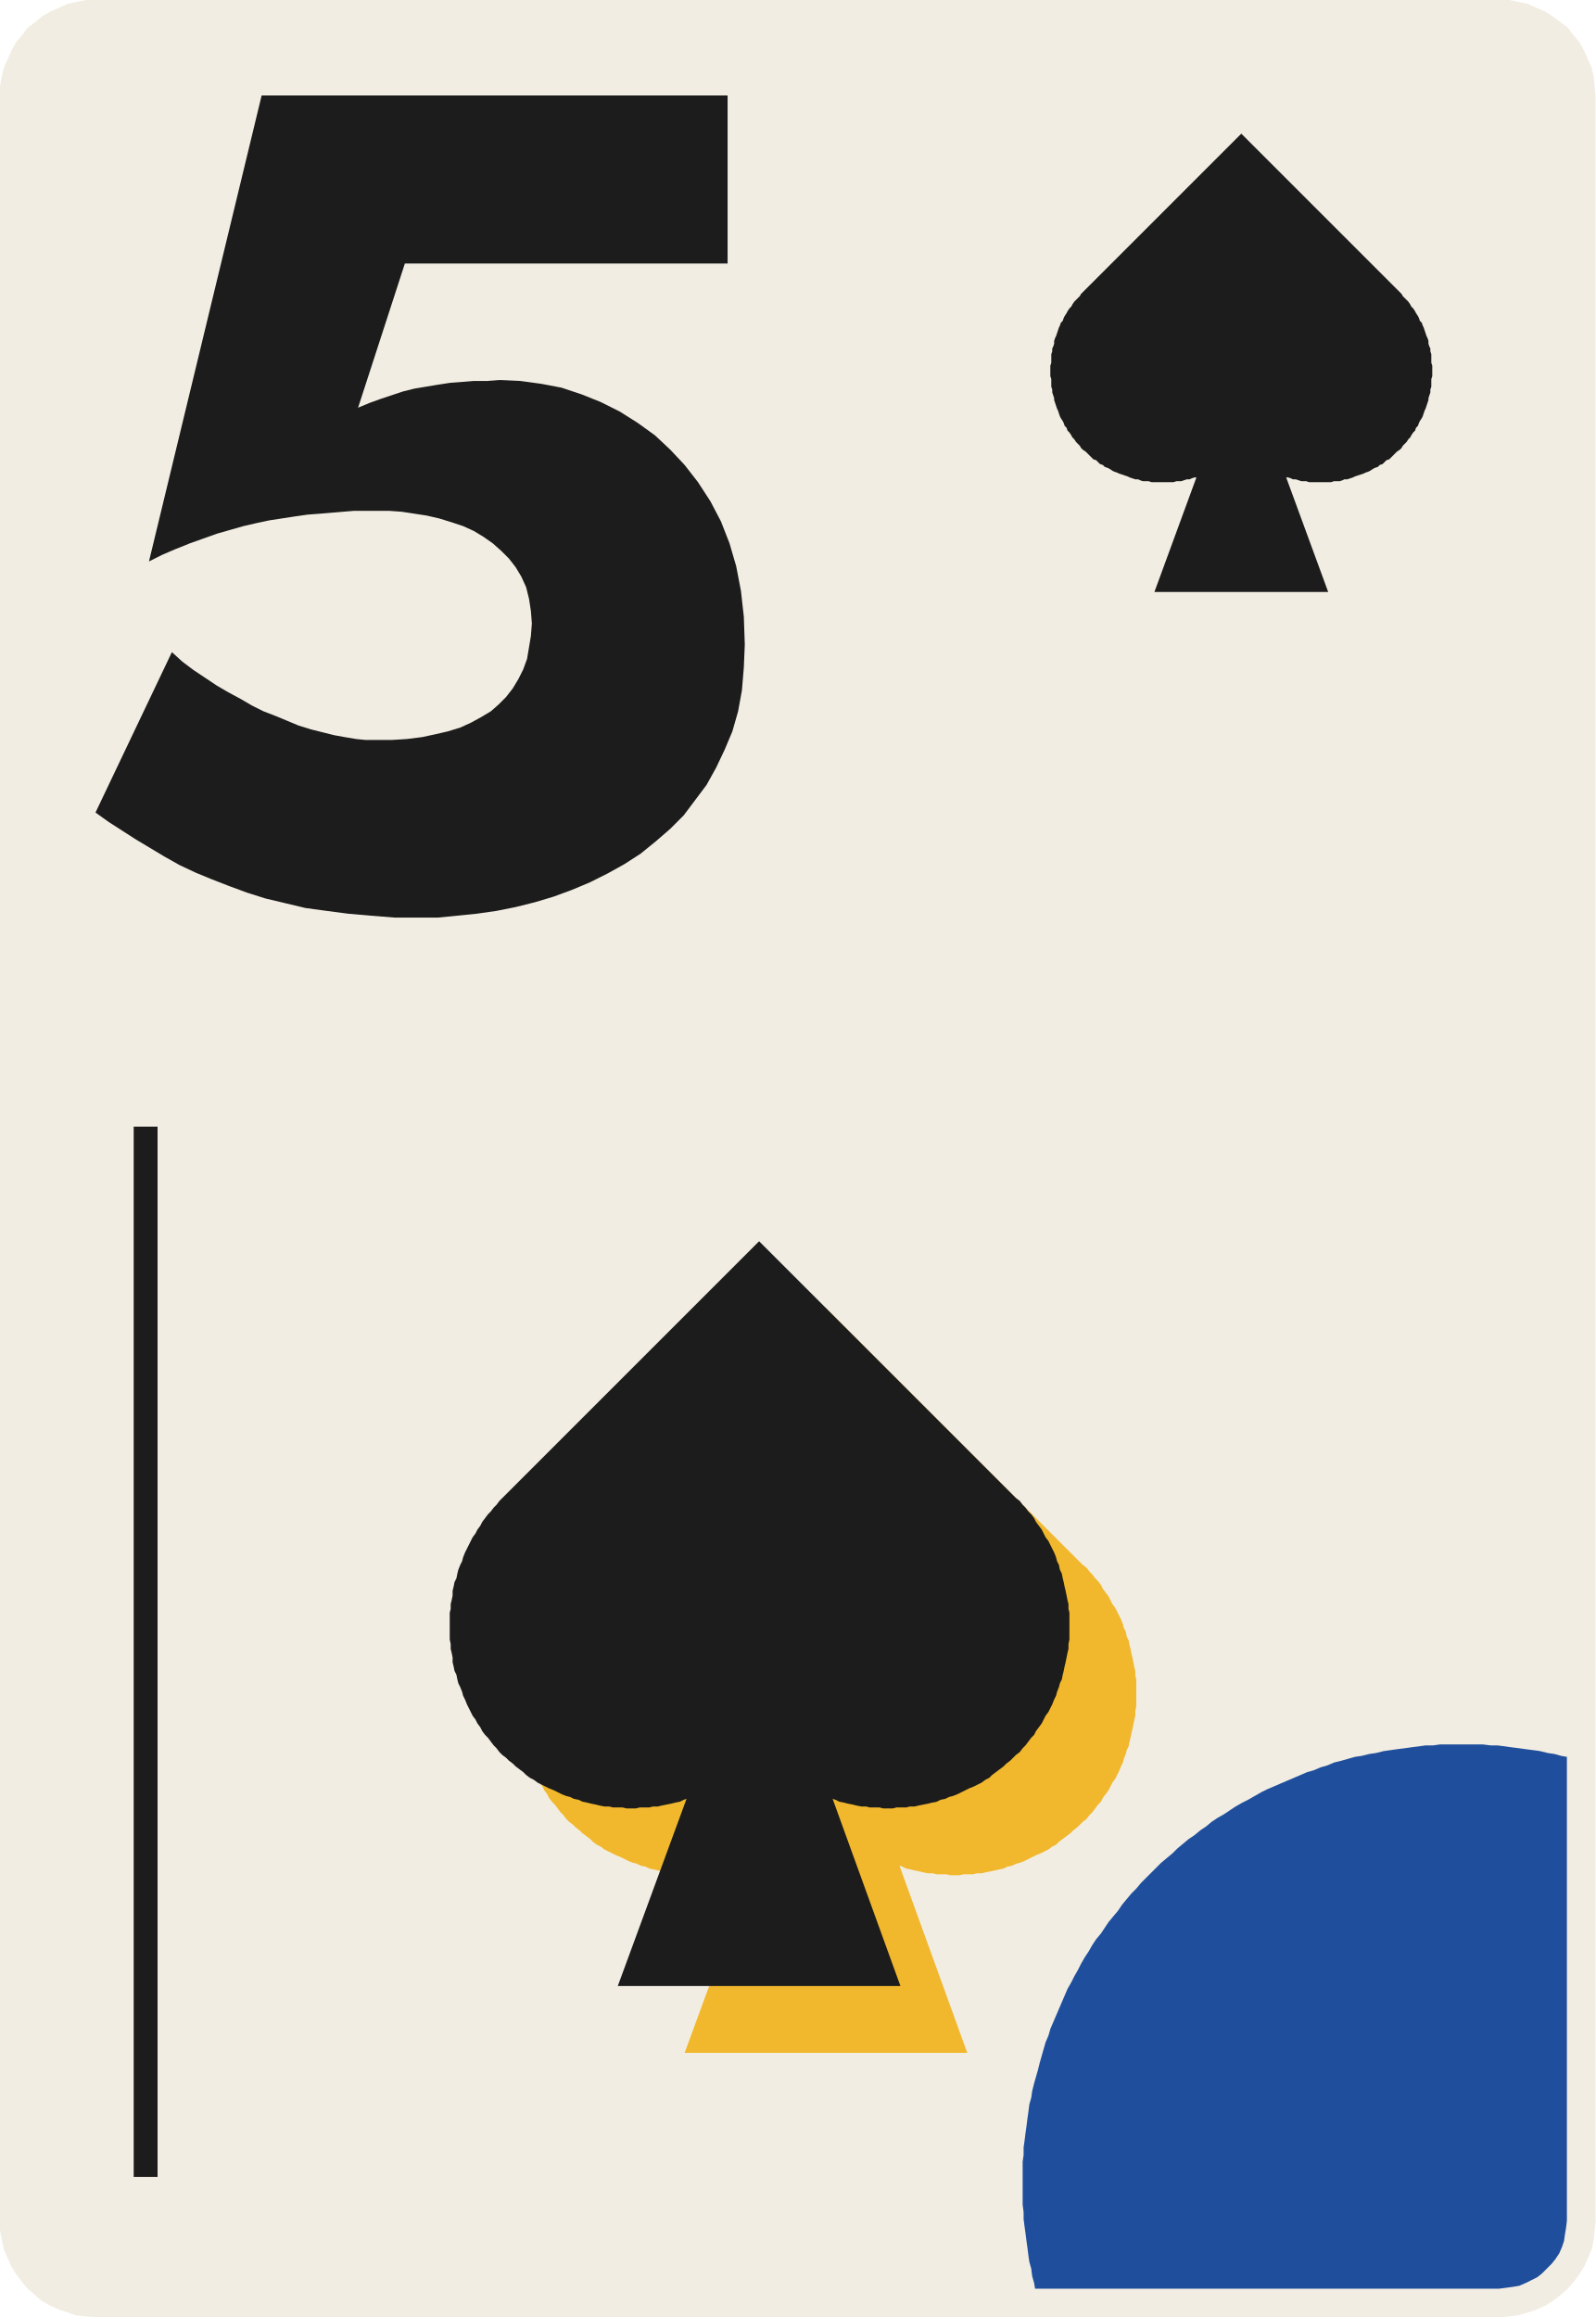
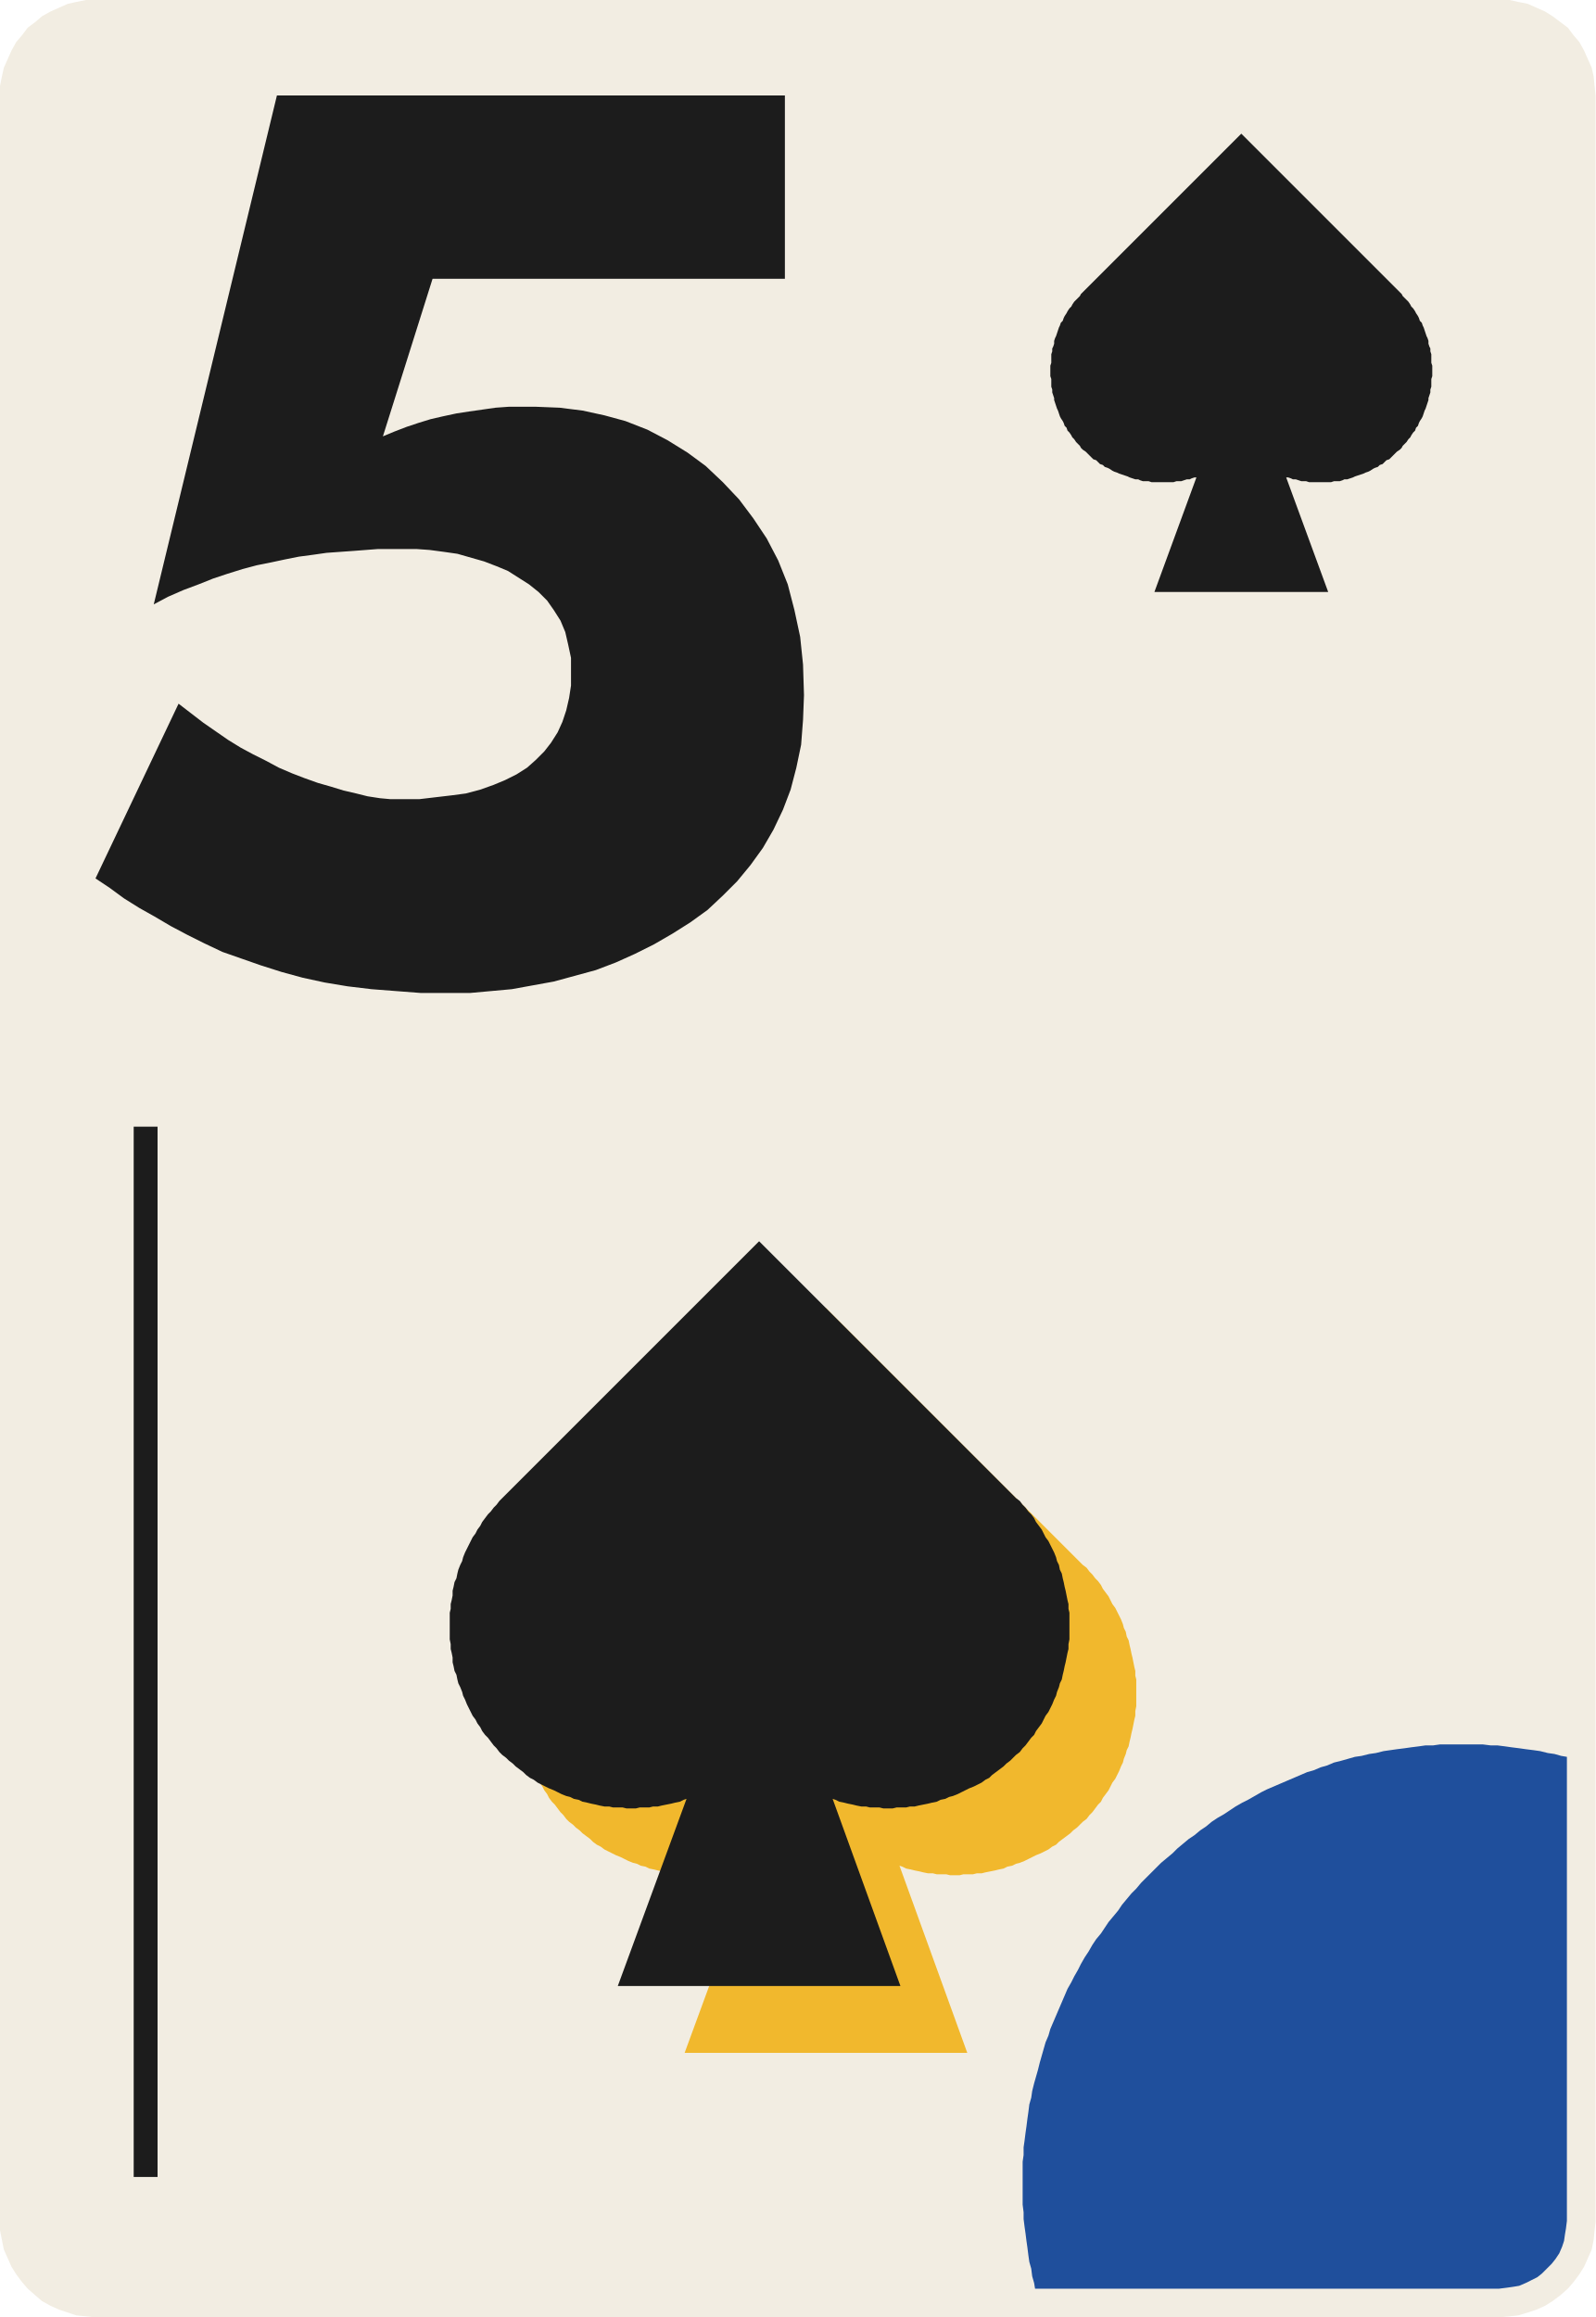
<svg xmlns="http://www.w3.org/2000/svg" width="16pt" height="23.237pt" viewBox="0 0 167.087 242.667">
  <path fill="#f2ede2" fill-rule="evenodd" d="M167.1 10.0 167.0 9.0 166.9 8.0 166.7 7.1 166.3 6.2 165.9 5.3 165.4 4.4 164.8 3.7 164.2 2.9 163.4 2.3 162.6 1.7 161.8 1.2 160.9 0.8 160.0 0.4 159.0 0.2 158.1 0.0 157.1 0.0 10.0 0.0 9.0 0.0 8.0 0.2 7.1 0.4 6.2 0.8 5.3 1.2 4.4 1.7 3.7 2.3 2.9 2.9 2.3 3.7 1.7 4.4 1.2 5.3 0.8 6.2 0.4 7.1 0.2 8.0 0.0 9.0 0.0 10.0 0.0 232.7 0.0 233.6 0.2 234.6 0.4 235.6 0.8 236.5 1.2 237.4 1.7 238.2 2.3 239.0 2.9 239.7 3.7 240.4 4.4 241.0 5.3 241.5 6.2 241.9 7.1 242.2 8.0 242.5 9.0 242.6 10.0 242.7 157.1 242.7 158.1 242.6 159.0 242.5 160.0 242.2 160.9 241.9 161.8 241.5 162.6 241.0 163.4 240.4 164.2 239.7 164.8 239.0 165.4 238.2 165.9 237.4 166.3 236.5 166.7 235.6 166.9 234.6 167.0 233.6 167.1 232.7Z" />
  <path fill="#1f4f9c" fill-rule="evenodd" d="M162.8 183.7 162.1 183.6 161.3 183.4 160.6 183.3 159.8 183.2 159.1 183.1 158.3 183.0 157.6 182.9 156.8 182.8 156.1 182.8 155.3 182.7 154.6 182.7 153.8 182.7 153.1 182.7 152.3 182.7 151.6 182.7 150.8 182.7 150.1 182.8 149.3 182.8 148.6 182.9 147.8 183.0 147.1 183.1 146.3 183.2 145.6 183.3 144.9 183.4 144.1 183.6 143.4 183.7 142.6 183.9 141.9 184.0 141.2 184.2 140.5 184.4 139.7 184.6 139.0 184.9 138.3 185.1 137.6 185.4 136.9 185.6 136.2 185.9 135.5 186.2 134.8 186.5 134.1 186.8 133.4 187.1 132.7 187.4 132.1 187.7 131.4 188.1 130.7 188.5 130.1 188.8 129.4 189.2 128.8 189.6 128.2 190.0 127.5 190.4 126.9 190.8 126.3 191.3 125.7 191.7 125.1 192.2 124.5 192.6 123.9 193.1 123.3 193.6 122.8 194.1 122.2 194.6 121.6 195.1 121.1 195.6 120.6 196.1 120.0 196.7 119.5 197.2 119.0 197.8 118.5 198.3 118.0 198.9 117.5 199.5 117.1 200.1 116.6 200.7 116.1 201.3 115.7 201.9 115.3 202.5 114.8 203.1 114.4 203.7 114.0 204.4 113.6 205.0 113.2 205.7 112.9 206.3 112.5 207.0 112.2 207.6 111.8 208.3 111.5 209.0 111.2 209.7 110.9 210.4 110.6 211.1 110.3 211.8 110.0 212.5 109.8 213.2 109.5 213.9 109.3 214.6 109.1 215.3 108.9 216.0 108.7 216.8 108.5 217.5 108.3 218.2 108.1 219.0 108.0 219.7 107.8 220.4 107.7 221.2 107.6 221.9 107.5 222.7 107.4 223.4 107.3 224.2 107.2 224.9 107.2 225.7 107.1 226.4 107.1 227.2 107.1 227.9 107.1 228.7 107.1 229.4 107.1 230.2 107.1 230.9 107.2 231.7 107.2 232.4 107.3 233.2 107.4 233.9 107.5 234.7 107.6 235.4 107.7 236.2 107.8 236.9 108.0 237.6 108.1 238.4 108.3 239.1 108.4 239.7 157.0 239.7 157.8 239.6 158.5 239.5 159.1 239.4 159.8 239.1 160.4 238.8 161.0 238.5 161.5 238.1 162.0 237.6 162.5 237.1 162.9 236.6 163.3 236.0 163.6 235.3 163.8 234.7 163.9 234.0 164.0 233.4 164.1 232.6 164.1 184.0 163.5 183.9Z" />
  <path fill="#1c1c1c" fill-rule="evenodd" d="M16.5 118.0 16.5 228.0 14.0 228.0 14.0 118.0Z" />
  <path fill="#f1b82d" fill-rule="evenodd" d="M94.5 195.5 94.9 195.7 95.4 195.8 95.8 195.9 96.3 196.0 96.7 196.1 97.2 196.2 97.7 196.2 98.1 196.3 98.6 196.3 99.1 196.3 99.5 196.4 100.0 196.4 100.5 196.4 100.9 196.3 101.4 196.3 101.9 196.3 102.3 196.2 102.8 196.2 103.2 196.1 103.7 196.0 104.2 195.9 104.6 195.8 105.1 195.7 105.5 195.5 106.0 195.4 106.4 195.2 106.8 195.1 107.3 194.9 107.7 194.7 108.1 194.5 108.5 194.3 109.0 194.1 109.4 193.9 109.8 193.7 110.2 193.4 110.6 193.2 110.9 192.9 111.3 192.6 111.7 192.3 112.1 192.0 112.4 191.7 112.8 191.4 113.1 191.1 113.4 190.8 113.8 190.5 114.1 190.1 114.4 189.8 114.7 189.4 115.0 189.0 115.3 188.7 115.5 188.3 115.8 187.9 116.1 187.5 116.3 187.1 116.5 186.7 116.8 186.3 117.0 185.9 117.2 185.5 117.4 185.0 117.6 184.6 117.7 184.2 117.9 183.7 118.0 183.3 118.2 182.9 118.3 182.4 118.4 182.0 118.5 181.5 118.6 181.1 118.7 180.6 118.8 180.1 118.9 179.7 118.9 179.2 119.0 178.7 119.0 178.3 119.0 177.8 119.0 177.3 119.0 176.9 119.0 176.4 119.0 175.9 118.9 175.5 118.9 175.0 118.8 174.6 118.7 174.1 118.6 173.6 118.5 173.2 118.4 172.7 118.3 172.3 118.2 171.8 118.0 171.4 117.9 170.9 117.7 170.5 117.6 170.1 117.4 169.6 117.2 169.2 117.0 168.8 116.8 168.4 116.5 168.0 116.3 167.6 116.1 167.2 115.8 166.8 115.5 166.4 115.3 166.0 115.0 165.6 114.7 165.3 114.4 164.9 114.1 164.6 113.8 164.2 113.4 163.9 113.4 163.9 113.4 163.9 86.5 137.0 59.6 163.9 59.6 163.9 59.6 163.9 59.3 164.2 59.0 164.6 58.7 164.9 58.4 165.3 58.1 165.6 57.8 166.0 57.5 166.4 57.3 166.8 57.0 167.2 56.8 167.6 56.5 168.0 56.3 168.4 56.1 168.8 55.9 169.2 55.7 169.6 55.5 170.1 55.4 170.5 55.2 170.9 55.0 171.4 54.9 171.8 54.8 172.3 54.6 172.7 54.5 173.2 54.4 173.6 54.4 174.1 54.3 174.6 54.2 175.0 54.2 175.5 54.1 175.9 54.1 176.4 54.1 176.9 54.1 177.3 54.1 177.8 54.1 178.3 54.1 178.7 54.2 179.2 54.2 179.7 54.3 180.1 54.4 180.6 54.4 181.1 54.5 181.5 54.6 182.0 54.8 182.4 54.9 182.9 55.0 183.3 55.2 183.7 55.4 184.2 55.5 184.6 55.7 185.0 55.9 185.5 56.1 185.9 56.3 186.3 56.5 186.7 56.8 187.1 57.0 187.5 57.3 187.9 57.5 188.3 57.8 188.7 58.1 189.0 58.4 189.4 58.7 189.8 59.0 190.1 59.3 190.5 59.6 190.8 60.0 191.1 60.3 191.4 60.7 191.7 61.0 192.0 61.4 192.3 61.8 192.6 62.1 192.9 62.5 193.2 62.9 193.4 63.3 193.7 63.7 193.9 64.1 194.1 64.5 194.3 65.0 194.5 65.4 194.7 65.8 194.9 66.3 195.1 66.7 195.2 67.1 195.4 67.6 195.5 68.0 195.7 68.5 195.8 68.9 195.9 69.4 196.0 69.8 196.1 70.3 196.2 70.8 196.2 71.2 196.3 71.7 196.3 72.2 196.3 72.6 196.4 73.1 196.4 73.6 196.4 74.0 196.3 74.5 196.3 75.0 196.3 75.4 196.2 75.9 196.2 76.3 196.1 76.8 196.0 77.3 195.9 77.7 195.8 78.2 195.7 78.6 195.5 78.9 195.4 71.7 215.0 101.3 215.0 94.2 195.4Z" />
  <path fill="#1c1c1c" fill-rule="evenodd" d="M87.5 188.5 87.9 188.7 88.4 188.8 88.8 188.9 89.3 189.0 89.7 189.1 90.2 189.2 90.7 189.2 91.1 189.3 91.6 189.3 92.1 189.3 92.5 189.4 93.0 189.4 93.5 189.4 93.9 189.3 94.4 189.3 94.9 189.3 95.3 189.2 95.8 189.2 96.2 189.1 96.7 189.0 97.2 188.9 97.6 188.8 98.1 188.7 98.5 188.5 99.0 188.4 99.4 188.2 99.8 188.1 100.3 187.9 100.7 187.7 101.1 187.5 101.5 187.3 102.0 187.1 102.4 186.9 102.8 186.7 103.2 186.4 103.6 186.2 103.9 185.9 104.3 185.6 104.7 185.3 105.1 185.0 105.4 184.7 105.8 184.4 106.1 184.1 106.4 183.8 106.8 183.5 107.1 183.1 107.4 182.8 107.7 182.4 108.0 182.0 108.3 181.7 108.5 181.3 108.8 180.9 109.1 180.5 109.3 180.1 109.5 179.7 109.8 179.3 110.0 178.9 110.2 178.5 110.4 178.0 110.6 177.6 110.7 177.2 110.9 176.7 111.0 176.3 111.2 175.9 111.3 175.4 111.4 175.0 111.5 174.5 111.6 174.1 111.7 173.6 111.8 173.1 111.9 172.7 111.9 172.2 112.0 171.7 112.0 171.3 112.0 170.8 112.0 170.3 112.0 169.9 112.0 169.4 112.0 168.9 111.9 168.5 111.9 168.0 111.8 167.6 111.7 167.1 111.6 166.6 111.5 166.2 111.4 165.7 111.3 165.3 111.2 164.8 111.0 164.4 110.9 163.9 110.7 163.5 110.6 163.1 110.4 162.6 110.2 162.2 110.0 161.8 109.8 161.4 109.5 161.0 109.3 160.6 109.1 160.2 108.8 159.8 108.5 159.4 108.3 159.0 108.0 158.6 107.7 158.3 107.4 157.9 107.1 157.6 106.8 157.2 106.4 156.9 106.4 156.9 106.4 156.9 79.5 130.0 52.6 156.9 52.6 156.9 52.6 156.9 52.3 157.2 52.0 157.6 51.7 157.9 51.4 158.3 51.1 158.6 50.8 159.0 50.5 159.4 50.3 159.8 50.0 160.2 49.8 160.6 49.5 161.0 49.3 161.4 49.1 161.8 48.9 162.2 48.7 162.6 48.5 163.1 48.4 163.5 48.2 163.9 48.0 164.4 47.9 164.8 47.8 165.3 47.6 165.7 47.5 166.2 47.4 166.6 47.4 167.1 47.3 167.6 47.2 168.0 47.2 168.5 47.1 168.9 47.1 169.4 47.1 169.9 47.1 170.3 47.1 170.8 47.1 171.3 47.1 171.7 47.2 172.2 47.2 172.7 47.3 173.1 47.4 173.6 47.4 174.1 47.5 174.5 47.6 175.0 47.8 175.4 47.9 175.9 48.0 176.3 48.2 176.7 48.4 177.2 48.5 177.6 48.7 178.0 48.9 178.5 49.1 178.9 49.3 179.3 49.5 179.7 49.8 180.1 50.0 180.5 50.3 180.9 50.5 181.3 50.8 181.7 51.1 182.0 51.4 182.4 51.7 182.8 52.0 183.1 52.3 183.5 52.6 183.8 53.0 184.1 53.3 184.4 53.7 184.7 54.0 185.0 54.4 185.3 54.8 185.6 55.1 185.9 55.5 186.2 55.9 186.4 56.3 186.7 56.7 186.9 57.1 187.1 57.5 187.3 58.0 187.5 58.4 187.7 58.8 187.9 59.3 188.1 59.7 188.2 60.1 188.4 60.6 188.5 61.0 188.7 61.5 188.8 61.9 188.9 62.4 189.0 62.8 189.1 63.3 189.2 63.8 189.2 64.2 189.3 64.7 189.3 65.2 189.3 65.6 189.4 66.1 189.4 66.6 189.4 67.0 189.3 67.5 189.3 68.0 189.3 68.4 189.2 68.9 189.2 69.3 189.1 69.8 189.0 70.3 188.9 70.7 188.8 71.2 188.7 71.6 188.5 71.9 188.4 64.7 208.0 94.3 208.0 87.2 188.4Z" />
-   <path fill="#1c1c1c" fill-rule="evenodd" d="M78.0 67.5 77.9 64.6 77.6 61.9 77.1 59.3 76.4 56.9 75.5 54.6 74.4 52.5 73.1 50.5 71.7 48.7 70.2 47.1 68.6 45.6 66.8 44.3 64.9 43.1 62.9 42.1 60.9 41.3 58.8 40.6 56.7 40.2 54.5 39.9 52.3 39.8 51.0 39.9 49.6 39.9 48.4 40.0 47.1 40.1 45.8 40.3 44.6 40.5 43.4 40.7 42.2 41.0 41.0 41.4 39.8 41.8 38.7 42.2 37.5 42.7 42.4 27.6 76.2 27.6 76.2 10.0 27.4 10.0 15.6 58.8 17.0 58.1 18.4 57.5 19.9 56.9 21.3 56.4 22.7 55.9 24.1 55.5 25.5 55.1 26.8 54.8 28.2 54.5 29.5 54.3 30.8 54.1 32.2 53.9 33.5 53.8 34.7 53.7 35.9 53.6 37.1 53.5 38.2 53.5 39.3 53.5 40.7 53.5 42.1 53.6 43.4 53.8 44.7 54.0 46.0 54.3 47.3 54.7 48.5 55.1 49.6 55.6 50.6 56.2 51.6 56.9 52.5 57.7 53.3 58.5 54.0 59.4 54.6 60.4 55.1 61.5 55.4 62.7 55.6 64.0 55.7 65.3 55.6 66.6 55.4 67.8 55.2 69.0 54.8 70.1 54.3 71.1 53.7 72.1 53.0 73.0 52.2 73.8 51.4 74.5 50.4 75.1 49.3 75.7 48.2 76.2 46.9 76.6 45.6 76.9 44.2 77.2 42.6 77.4 41.0 77.5 39.3 77.5 38.3 77.5 37.3 77.4 36.1 77.2 35.0 77.0 33.8 76.7 32.6 76.4 31.3 76.0 30.1 75.5 28.9 75.0 27.6 74.5 26.4 73.9 25.2 73.2 23.9 72.5 22.7 71.8 21.5 71.0 20.3 70.2 19.1 69.3 18.0 68.3 10.0 85.1 11.4 86.1 12.8 87.0 14.2 87.9 15.7 88.8 17.2 89.7 18.8 90.6 20.5 91.4 22.2 92.1 24.0 92.8 25.9 93.5 27.8 94.1 29.9 94.6 32.0 95.1 34.2 95.4 36.5 95.7 38.8 95.9 41.3 96.1 43.8 96.1 45.9 96.1 47.9 95.9 49.9 95.7 52.0 95.4 54.0 95.0 56.0 94.5 58.0 93.9 59.9 93.2 61.8 92.4 63.6 91.5 65.4 90.5 67.1 89.4 68.7 88.1 70.2 86.8 71.6 85.4 72.8 83.8 74.0 82.2 75.0 80.4 75.9 78.5 76.7 76.6 77.3 74.5 77.7 72.3 77.9 69.9Z" />
+   <path fill="#1c1c1c" fill-rule="evenodd" d="M84.2 72.8 84.1 69.6 83.8 66.7 83.2 63.9 82.5 61.2 81.5 58.7 80.3 56.4 78.9 54.3 77.4 52.3 75.7 50.5 73.9 48.8 72.0 47.4 69.9 46.1 67.8 45.0 65.5 44.1 63.3 43.5 61.0 43.0 58.6 42.7 56.1 42.6 54.7 42.6 53.3 42.6 51.9 42.7 50.5 42.9 49.1 43.1 47.8 43.3 46.4 43.6 45.1 43.9 43.8 44.3 42.6 44.7 41.3 45.2 40.1 45.7 45.3 29.2 82.2 29.2 82.2 10.0 29.0 10.0 16.1 63.3 17.6 62.5 19.2 61.8 20.8 61.2 22.3 60.6 23.8 60.1 25.4 59.6 26.9 59.2 28.4 58.9 29.8 58.6 31.3 58.3 32.8 58.1 34.2 57.9 35.6 57.8 37.0 57.7 38.3 57.6 39.6 57.5 40.8 57.5 42.0 57.5 43.6 57.5 45.0 57.6 46.5 57.8 47.9 58.0 49.3 58.4 50.7 58.8 52.0 59.3 53.2 59.8 54.3 60.5 55.4 61.2 56.4 62.0 57.3 62.9 58.0 63.9 58.7 65.0 59.2 66.2 59.5 67.5 59.8 68.9 59.8 70.4 59.8 71.8 59.6 73.1 59.3 74.4 58.9 75.6 58.4 76.7 57.7 77.8 57.0 78.7 56.1 79.6 55.2 80.4 54.1 81.1 52.9 81.7 51.7 82.2 50.3 82.7 48.8 83.1 47.3 83.3 45.6 83.5 43.9 83.7 42.0 83.7 40.9 83.7 39.8 83.6 38.5 83.4 37.3 83.1 36.0 82.8 34.7 82.4 33.3 82.0 31.9 81.5 30.6 81.0 29.2 80.4 27.9 79.7 26.5 79.0 25.2 78.3 23.9 77.5 22.6 76.6 21.3 75.7 20.0 74.7 18.7 73.7 10.0 92.0 11.5 93.0 13.0 94.1 14.6 95.1 16.2 96.0 17.9 97.0 19.6 97.9 21.4 98.8 23.3 99.7 25.3 100.4 27.3 101.1 29.5 101.8 31.7 102.4 34.0 102.9 36.4 103.3 38.9 103.6 41.5 103.8 44.1 104.0 46.9 104.0 49.2 104.0 51.4 103.8 53.6 103.6 55.8 103.2 58.0 102.8 60.2 102.2 62.4 101.6 64.5 100.8 66.5 99.9 68.5 98.9 70.4 97.8 72.3 96.6 74.1 95.3 75.7 93.8 77.2 92.3 78.6 90.6 79.9 88.8 81.0 86.9 82.0 84.8 82.8 82.7 83.4 80.4 83.9 78.0 84.1 75.4Z" />
  <path fill="#1c1c1c" fill-rule="evenodd" d="M134.9 50.0 135.2 50.1 135.4 50.2 135.7 50.2 136.0 50.3 136.3 50.4 136.6 50.4 136.8 50.4 137.1 50.5 137.4 50.5 137.7 50.5 138.0 50.5 138.3 50.5 138.6 50.5 138.9 50.5 139.1 50.5 139.4 50.5 139.7 50.4 140.0 50.4 140.3 50.4 140.6 50.3 140.8 50.2 141.1 50.2 141.4 50.1 141.7 50.0 141.9 49.9 142.2 49.8 142.5 49.7 142.8 49.6 143.0 49.5 143.3 49.4 143.5 49.3 143.8 49.1 144.0 49.0 144.3 48.9 144.5 48.7 144.8 48.6 145.0 48.4 145.2 48.2 145.5 48.1 145.7 47.9 145.9 47.7 146.1 47.5 146.3 47.3 146.6 47.1 146.8 46.9 146.9 46.7 147.1 46.5 147.3 46.3 147.5 46.0 147.7 45.8 147.8 45.6 148.0 45.3 148.2 45.1 148.3 44.8 148.5 44.6 148.6 44.3 148.7 44.1 148.9 43.8 149.0 43.6 149.1 43.3 149.2 43.0 149.3 42.8 149.4 42.5 149.5 42.2 149.6 41.9 149.6 41.7 149.7 41.4 149.8 41.1 149.8 40.8 149.9 40.5 149.9 40.3 149.9 40.0 149.9 39.7 150.0 39.4 150.0 39.1 150.0 38.8 150.0 38.5 150.0 38.3 149.9 38.0 149.9 37.7 149.9 37.4 149.9 37.1 149.8 36.8 149.8 36.5 149.7 36.3 149.6 36.0 149.6 35.7 149.5 35.4 149.4 35.2 149.3 34.9 149.2 34.6 149.1 34.3 149.0 34.1 148.9 33.8 148.7 33.6 148.6 33.3 148.5 33.1 148.3 32.8 148.2 32.6 148.0 32.3 147.8 32.1 147.7 31.9 147.5 31.6 147.3 31.4 147.1 31.2 146.9 31.0 146.8 30.8 146.6 30.6 146.6 30.6 146.6 30.6 130.0 14.0 113.4 30.6 113.4 30.6 113.4 30.6 113.2 30.8 113.1 31.0 112.9 31.2 112.7 31.4 112.5 31.6 112.3 31.9 112.2 32.1 112.0 32.3 111.8 32.6 111.7 32.8 111.5 33.1 111.4 33.3 111.3 33.6 111.1 33.8 111.0 34.1 110.9 34.3 110.8 34.6 110.7 34.9 110.6 35.2 110.5 35.4 110.4 35.7 110.4 36.0 110.3 36.3 110.2 36.5 110.2 36.8 110.1 37.1 110.1 37.4 110.1 37.7 110.1 38.0 110.0 38.3 110.0 38.5 110.0 38.8 110.0 39.1 110.0 39.4 110.1 39.7 110.1 40.0 110.1 40.3 110.1 40.5 110.2 40.8 110.2 41.1 110.3 41.4 110.4 41.7 110.4 41.9 110.5 42.2 110.6 42.5 110.7 42.8 110.8 43.0 110.9 43.3 111.0 43.6 111.1 43.8 111.3 44.1 111.4 44.3 111.5 44.6 111.7 44.8 111.8 45.1 112.0 45.3 112.2 45.6 112.3 45.8 112.5 46.0 112.7 46.3 112.9 46.5 113.1 46.7 113.2 46.9 113.4 47.1 113.7 47.3 113.9 47.5 114.1 47.7 114.3 47.9 114.5 48.1 114.8 48.2 115.0 48.4 115.2 48.6 115.5 48.7 115.7 48.9 116.0 49.0 116.2 49.1 116.5 49.3 116.7 49.4 117.0 49.5 117.2 49.6 117.5 49.7 117.8 49.8 118.1 49.9 118.3 50.0 118.6 50.1 118.9 50.2 119.2 50.2 119.4 50.3 119.7 50.4 120.0 50.4 120.3 50.4 120.6 50.5 120.9 50.5 121.1 50.5 121.4 50.5 121.7 50.5 122.0 50.5 122.3 50.5 122.6 50.5 122.9 50.5 123.2 50.4 123.4 50.4 123.7 50.4 124.0 50.3 124.3 50.2 124.6 50.2 124.8 50.1 125.1 50.0 125.3 50.0 120.9 62.0 139.1 62.0 134.7 50.0Z" />
</svg>
